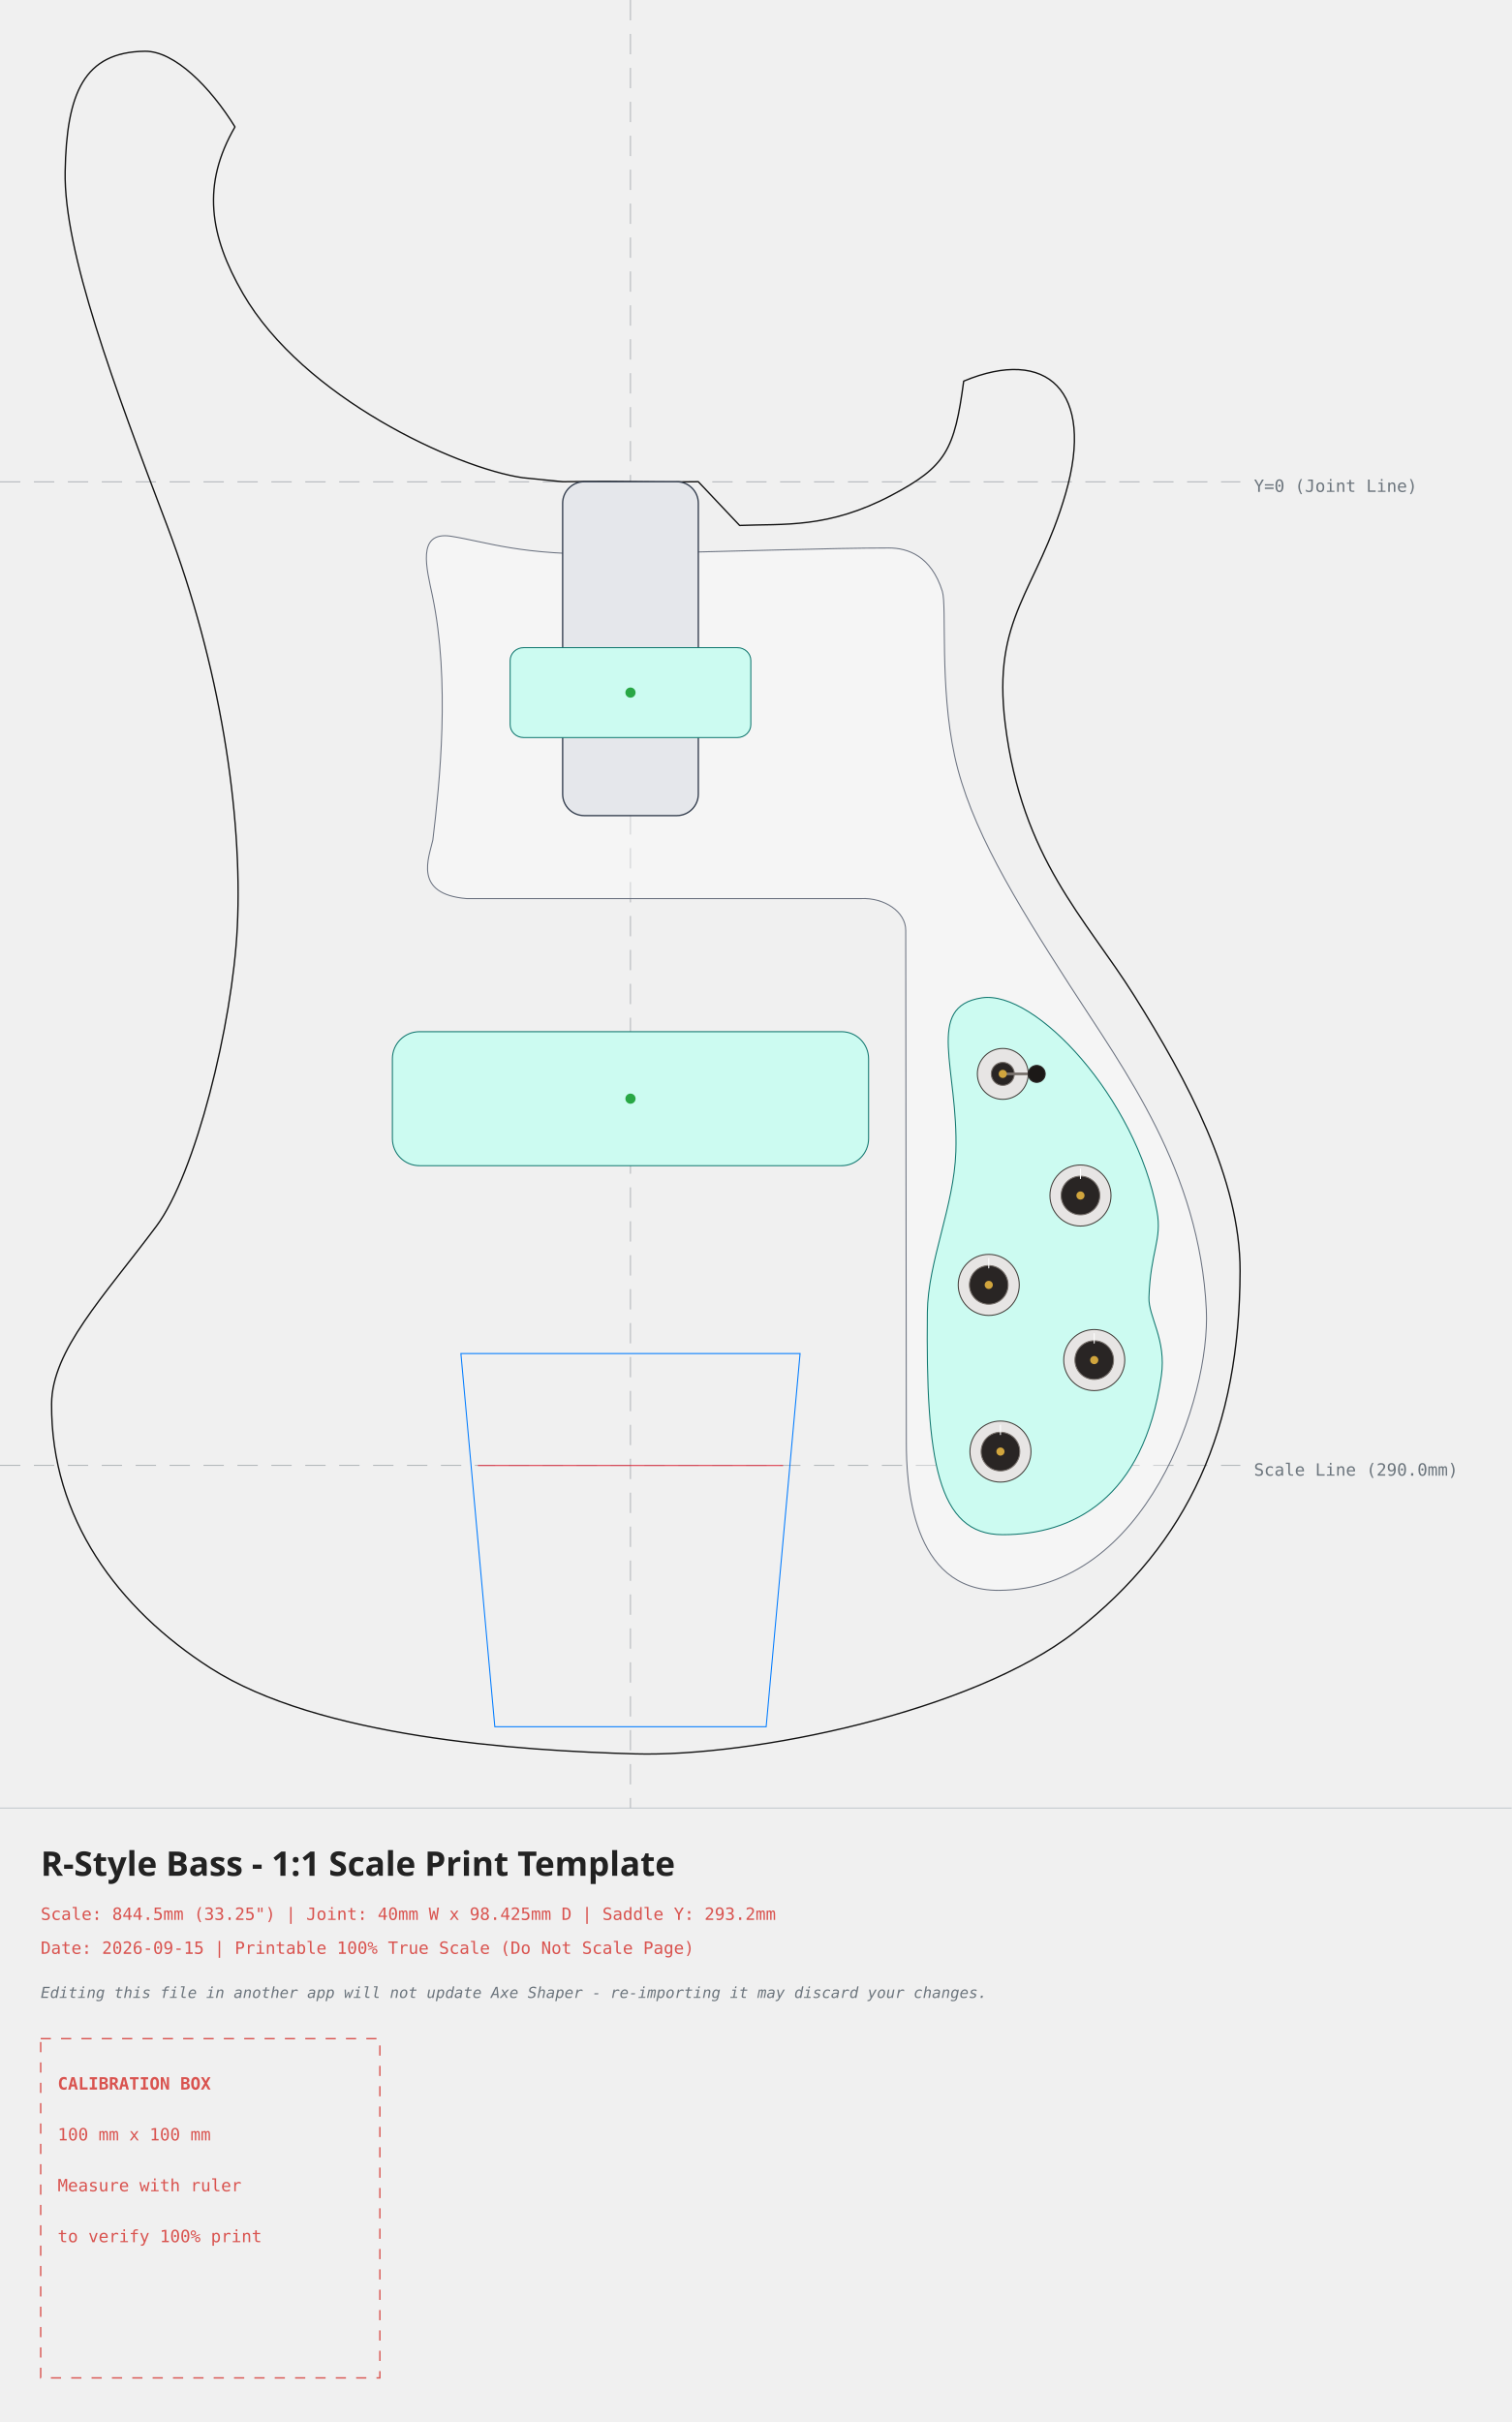
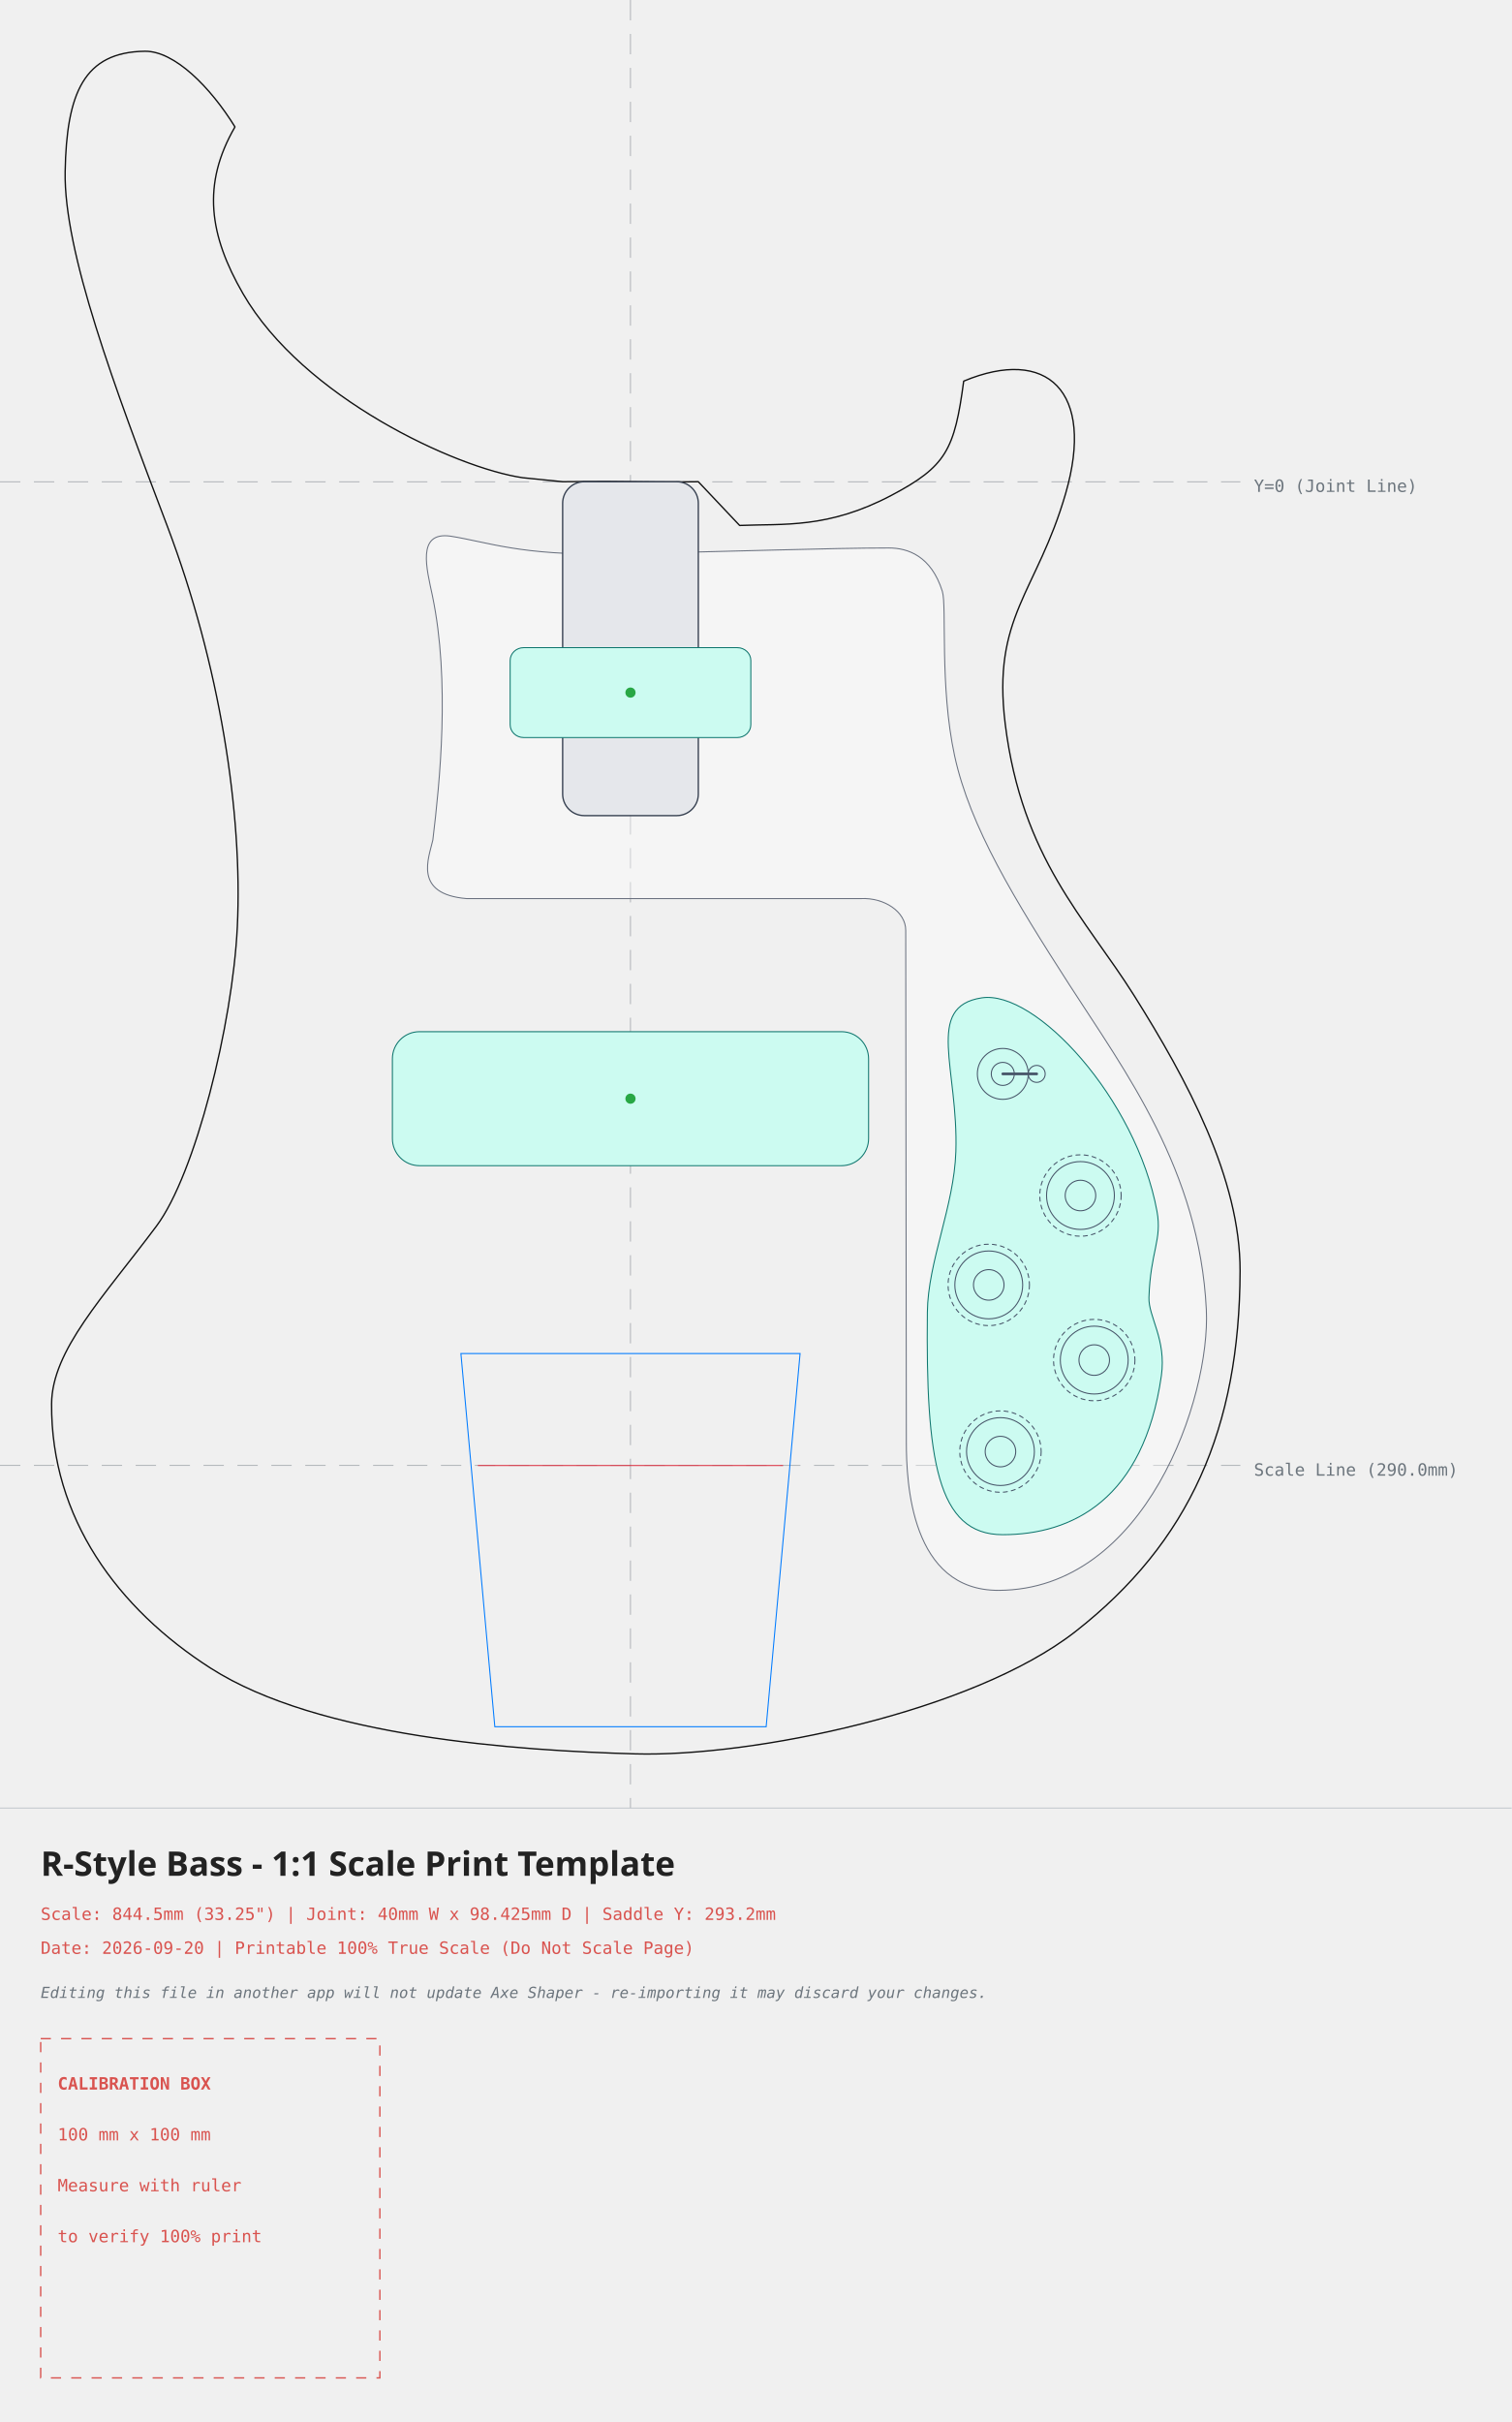
<svg xmlns="http://www.w3.org/2000/svg" width="445.70mm" height="713.95mm" viewBox="-185.89 -142.00 445.70 713.95">
  <style>
    .body-line { fill: none; stroke: #111111; stroke-width: 0.4; stroke-linecap: round; stroke-linejoin: round; }
    .edge-inset { fill: none; stroke: #555555; stroke-width: 0.3; stroke-dasharray: 3,2; }
    .neck-pocket { fill: #e5e7eb; stroke: #374151; stroke-width: 0.4; }
    .pickup-rout { fill: #ccfbf1; stroke: #0f766e; stroke-width: 0.3; }
    .pickup-cover { fill: none; stroke: #111111; stroke-width: 0.3; }
    .bridge-rout { fill: none; stroke: #007bff; stroke-width: 0.3; }
    .back-route { fill: #f3e8ff; stroke: #7e22ce; stroke-width: 0.3; stroke-dasharray: 3,2; }
    .front-route { fill: #ccfbf1; stroke: #0f766e; stroke-width: 0.3; }
    .pickguard { fill: #ffffff; fill-opacity: 0.35; stroke: #6b7280; stroke-width: 0.3; }
-     .control-hardware { fill: #e7e5e4; stroke: #44403c; stroke-width: 0.3; }
-     .control-detail { fill: #292524; stroke: #78716c; stroke-width: 0.3; }
-     .control-indicator { fill: none; stroke: #ffffff; stroke-width: 0.3; stroke-linecap: round; }
-     .control-slot { fill: none; stroke: #292524; stroke-width: 0.6; stroke-linecap: round; }
-     .control-lever { fill: none; stroke: #78716c; stroke-width: 0.8; stroke-linecap: round; }
-     .control-cap { fill: #1c1917; stroke: #292524; stroke-width: 0.3; }
-     .control-center { fill: #d1a53d; }
+     .control-outline { fill: none; stroke: #475569; stroke-width: 0.3; }
+     .control-body { fill: none; stroke: #475569; stroke-width: 0.3; stroke-dasharray: 1.2,1.2; stroke-linecap: round; }
+     .control-slot { fill: none; stroke: #475569; stroke-width: 0.6; stroke-linecap: round; }
+     .control-lever { fill: none; stroke: #475569; stroke-width: 0.8; stroke-linecap: round; }
+     .control-cap { fill: none; stroke: #475569; stroke-width: 0.3; }
    .center-axis { fill: none; stroke: #6c757d; stroke-width: 0.2; stroke-dasharray: 6,4; opacity: 0.7; }
    .calibration-box { fill: none; stroke: #d9534f; stroke-width: 0.4; stroke-dasharray: 3,3; }
    .band-rule { fill: none; stroke: #adb5bd; stroke-width: 0.2; }
    .text-label { font-family: monospace, sans-serif; font-size: 5px; fill: #d9534f; }
    .disclaimer-label { font-family: monospace, sans-serif; font-size: 4.5px; font-style: italic; fill: #6c757d; }
    .axis-label { font-family: monospace, sans-serif; font-size: 5px; fill: #6c757d; }
    .title-label { font-family: sans-serif; font-size: 10px; font-weight: bold; fill: #222222; }
  </style>
  <g>
    <line x1="0" y1="-142.00" x2="0" y2="390.95" class="center-axis" />
    <line x1="-185.89" y1="0" x2="179.81" y2="0" class="center-axis" />
    <text x="183.81" y="3" class="axis-label">Y=0 (Joint Line)</text>
    <line x1="-185.89" y1="290.00" x2="179.81" y2="290.00" class="center-axis" stroke="#007bff" />
    <text x="183.81" y="293.00" class="axis-label" fill="#007bff">Scale Line (290.0mm)</text>
    <path d="M -20.00 0.00 C -20.00 0.00, -31.79 -1.18, -31.79 -1.18 C -51.40 -4.04, -96.56 -24.79, -114.26 -55.46 C -124.16 -72.62, -126.45 -87.63, -116.61 -104.59 C -123.86 -116.33, -134.44 -127.00, -143.18 -126.89 C -161.13 -126.66, -166.27 -114.58, -166.68 -91.39 C -167.10 -67.74, -152.20 -28.07, -136.57 13.09 C -121.12 53.79, -114.30 97.76, -115.92 131.24 C -117.32 160.07, -128.31 204.10, -139.76 219.42 C -155.44 240.41, -170.58 256.02, -170.68 271.82 C -170.89 305.52, -151.18 332.19, -123.78 349.74 C -91.93 370.13, -33.12 374.05, 1.39 375.00 C 35.89 375.95, 100.85 362.64, 131.15 338.97 C 164.90 312.59, 179.59 279.00, 179.73 232.68 C 179.81 205.53, 164.23 176.47, 148.38 151.30 C 134.13 128.67, 115.41 111.11, 110.49 71.46 C 106.54 39.63, 119.78 32.80, 128.28 3.53 C 137.09 -26.81, 122.72 -39.86, 98.24 -29.65 C 95.54 -9.34, 93.04 -4.49, 76.92 4.02 C 58.26 13.88, 45.12 12.35, 32.18 12.89 C 32.18 12.89, 20.00 0.00, 20.00 0.00 C -0.61 0.28, 4.81 -0.26, -20.00 0.00 Z" class="body-line" />
    <path d="M -53.05 16.05 C -42.04 17.79, -32.30 21.78, -5.69 21.27 C 31.83 20.56, 58.54 19.53, 76.21 19.53 C 81.72 19.53, 88.66 21.85, 91.94 32.30 C 93.31 36.68, 91.10 60.18, 95.55 80.75 C 100.09 101.76, 113.31 123.28, 129.53 148.50 C 145.76 173.71, 167.79 203.02, 169.78 244.09 C 171.04 269.91, 151.98 326.62, 108.57 326.80 C 82.66 326.90, 81.34 295.04, 81.33 283.16 C 81.33 283.16, 81.15 132.27, 81.15 132.27 C 81.18 126.79, 74.88 122.56, 67.97 122.88 C 67.97 122.88, -48.29 122.89, -48.29 122.89 C -64.19 121.56, -59.43 110.82, -58.27 105.61 C -56.24 88.80, -53.13 58.81, -58.40 33.61 C -60.04 25.81, -63.19 14.60, -53.05 16.05 Z" class="pickguard" style="fill:#ffffff" />
    <rect x="-20.00" y="0" width="40" height="98.425" rx="6.35" ry="6.35" class="neck-pocket" />
    <path d="M 103.52 152.15 C 119.40 149.69, 149.13 181.87, 155.23 215.06 C 156.78 223.51, 153.30 226.92, 152.86 240.48 C 152.68 246.13, 158.05 252.83, 156.52 263.55 C 151.30 299.95, 130.32 310.39, 109.72 310.39 C 90.36 310.39, 87.06 288.20, 87.53 244.81 C 87.69 229.93, 95.41 213.57, 95.93 197.50 C 96.72 172.96, 86.68 154.76, 103.52 152.15 Z" class="front-route" />
    <g transform="translate(0, 62.16198) rotate(0)">
      <path d="M -31.48 -13.25 C -31.48 -13.25, 31.48 -13.25, 31.48 -13.25 C 33.70 -13.25, 35.48 -11.55, 35.48 -9.45 C 35.48 -9.45, 35.48 9.45, 35.48 9.45 C 35.48 11.55, 33.70 13.25, 31.48 13.25 C 31.48 13.25, -31.48 13.25, -31.48 13.25 C -33.70 13.25, -35.48 11.55, -35.48 9.45 C -35.48 9.45, -35.48 -9.45, -35.48 -9.45 C -35.48 -11.55, -33.70 -13.25, -31.48 -13.25 Z" class="pickup-rout" />
      <circle cx="0" cy="0" r="1.5" fill="#28a745" />
    </g>
    <g transform="translate(0, 181.8673) rotate(0)">
      <path d="M -62.20 -19.75 C -62.20 -19.75, 62.20 -19.75, 62.20 -19.75 C 66.64 -19.75, 70.20 -16.18, 70.20 -11.75 C 70.20 -11.75, 70.20 11.75, 70.20 11.75 C 70.20 16.18, 66.64 19.75, 62.20 19.75 C 62.20 19.75, -62.20 19.75, -62.20 19.75 C -66.64 19.75, -70.20 16.18, -70.20 11.75 C -70.20 11.75, -70.20 -11.75, -70.20 -11.75 C -70.20 -16.18, -66.64 -19.75, -62.20 -19.75 Z" class="pickup-rout" />
      <circle cx="0" cy="0" r="1.5" fill="#28a745" />
    </g>
    <g id="control-knobs">
      <g transform="translate(132.67, 210.41)" data-knob-style="generic">
-         <circle cx="0" cy="0" r="9" class="control-hardware" />
-         <circle cx="0" cy="0" r="5.7" class="control-detail" />
-         <line x1="0" y1="-5" x2="0" y2="-7.8" class="control-indicator" />
-         <circle cx="0" cy="0" r="1.2" class="control-center" />
+         <circle cx="0" cy="0" r="12.00" class="control-body" />
+         <circle cx="0" cy="0" r="10.00" class="control-outline" />
+         <circle cx="0" cy="0" r="4.50" class="control-outline" />
      </g>
      <g transform="translate(105.63, 236.76)" data-knob-style="generic">
-         <circle cx="0" cy="0" r="9" class="control-hardware" />
-         <circle cx="0" cy="0" r="5.7" class="control-detail" />
-         <line x1="0" y1="-5" x2="0" y2="-7.8" class="control-indicator" />
-         <circle cx="0" cy="0" r="1.2" class="control-center" />
+         <circle cx="0" cy="0" r="12.00" class="control-body" />
+         <circle cx="0" cy="0" r="10.00" class="control-outline" />
+         <circle cx="0" cy="0" r="4.50" class="control-outline" />
      </g>
      <g transform="translate(136.73, 258.92)" data-knob-style="generic">
-         <circle cx="0" cy="0" r="9" class="control-hardware" />
-         <circle cx="0" cy="0" r="5.7" class="control-detail" />
-         <line x1="0" y1="-5" x2="0" y2="-7.8" class="control-indicator" />
-         <circle cx="0" cy="0" r="1.2" class="control-center" />
+         <circle cx="0" cy="0" r="12.00" class="control-body" />
+         <circle cx="0" cy="0" r="10.00" class="control-outline" />
+         <circle cx="0" cy="0" r="4.50" class="control-outline" />
      </g>
      <g transform="translate(109.08, 285.89)" data-knob-style="generic">
-         <circle cx="0" cy="0" r="9" class="control-hardware" />
-         <circle cx="0" cy="0" r="5.7" class="control-detail" />
-         <line x1="0" y1="-5" x2="0" y2="-7.8" class="control-indicator" />
-         <circle cx="0" cy="0" r="1.2" class="control-center" />
+         <circle cx="0" cy="0" r="12.00" class="control-body" />
+         <circle cx="0" cy="0" r="10.00" class="control-outline" />
+         <circle cx="0" cy="0" r="4.50" class="control-outline" />
      </g>
    </g>
    <g id="control-switches">
      <g transform="translate(109.77, 174.56) rotate(90.00)" data-switch-type="gibson_toggle">
-         <circle cx="0" cy="0" r="7.5" class="control-hardware" />
-         <circle cx="0" cy="0" r="3.4" class="control-detail" />
+         <circle cx="0" cy="0" r="7.5" class="control-outline" />
+         <circle cx="0" cy="0" r="3.4" class="control-outline" />
        <line x1="0" y1="0" x2="0" y2="-10" class="control-lever" />
        <circle cx="0" cy="-10" r="2.5" class="control-cap" />
-         <circle cx="0" cy="0" r="1.2" class="control-center" />
      </g>
    </g>
    <g id="bridge-hardware">
      <path d="M -50.00 257.00 L 50.00 257.00 L 40.00 367.00 L -40.00 367.00 Z" class="bridge-rout" />
      <line x1="-45.00" y1="290.00" x2="45.00" y2="290.00" stroke="#dc3545" stroke-width="0.3" />
      <g transform="translate(0, 293.20)" />
    </g>
  </g>
  <g>
    <line x1="-185.89" y1="390.95" x2="259.81" y2="390.95" class="band-rule" />
    <text x="-173.89" y="410.95" class="title-label">R-Style Bass - 1:1 Scale Print Template</text>
    <text x="-173.89" y="423.95" class="text-label">Scale: 844.5mm (33.25") | Joint: 40mm W x 98.425mm D | Saddle Y: 293.2mm</text>
-     <text x="-173.89" y="433.95" class="text-label">Date: 2026-09-15 | Printable 100% True Scale (Do Not Scale Page)</text>
+     <text x="-173.89" y="433.95" class="text-label">Date: 2026-09-20 | Printable 100% True Scale (Do Not Scale Page)</text>
    <text x="-173.89" y="446.95" class="disclaimer-label">Editing this file in another app will not update Axe Shaper - re-importing it may discard your changes.</text>
    <g transform="translate(-173.89, 458.95)">
      <rect x="0" y="0" width="100" height="100" class="calibration-box" />
      <text x="5" y="15" class="text-label" font-weight="bold">CALIBRATION BOX</text>
      <text x="5" y="30" class="text-label">100 mm x 100 mm</text>
      <text x="5" y="45" class="text-label">Measure with ruler</text>
      <text x="5" y="60" class="text-label">to verify 100% print</text>
    </g>
  </g>
</svg>
